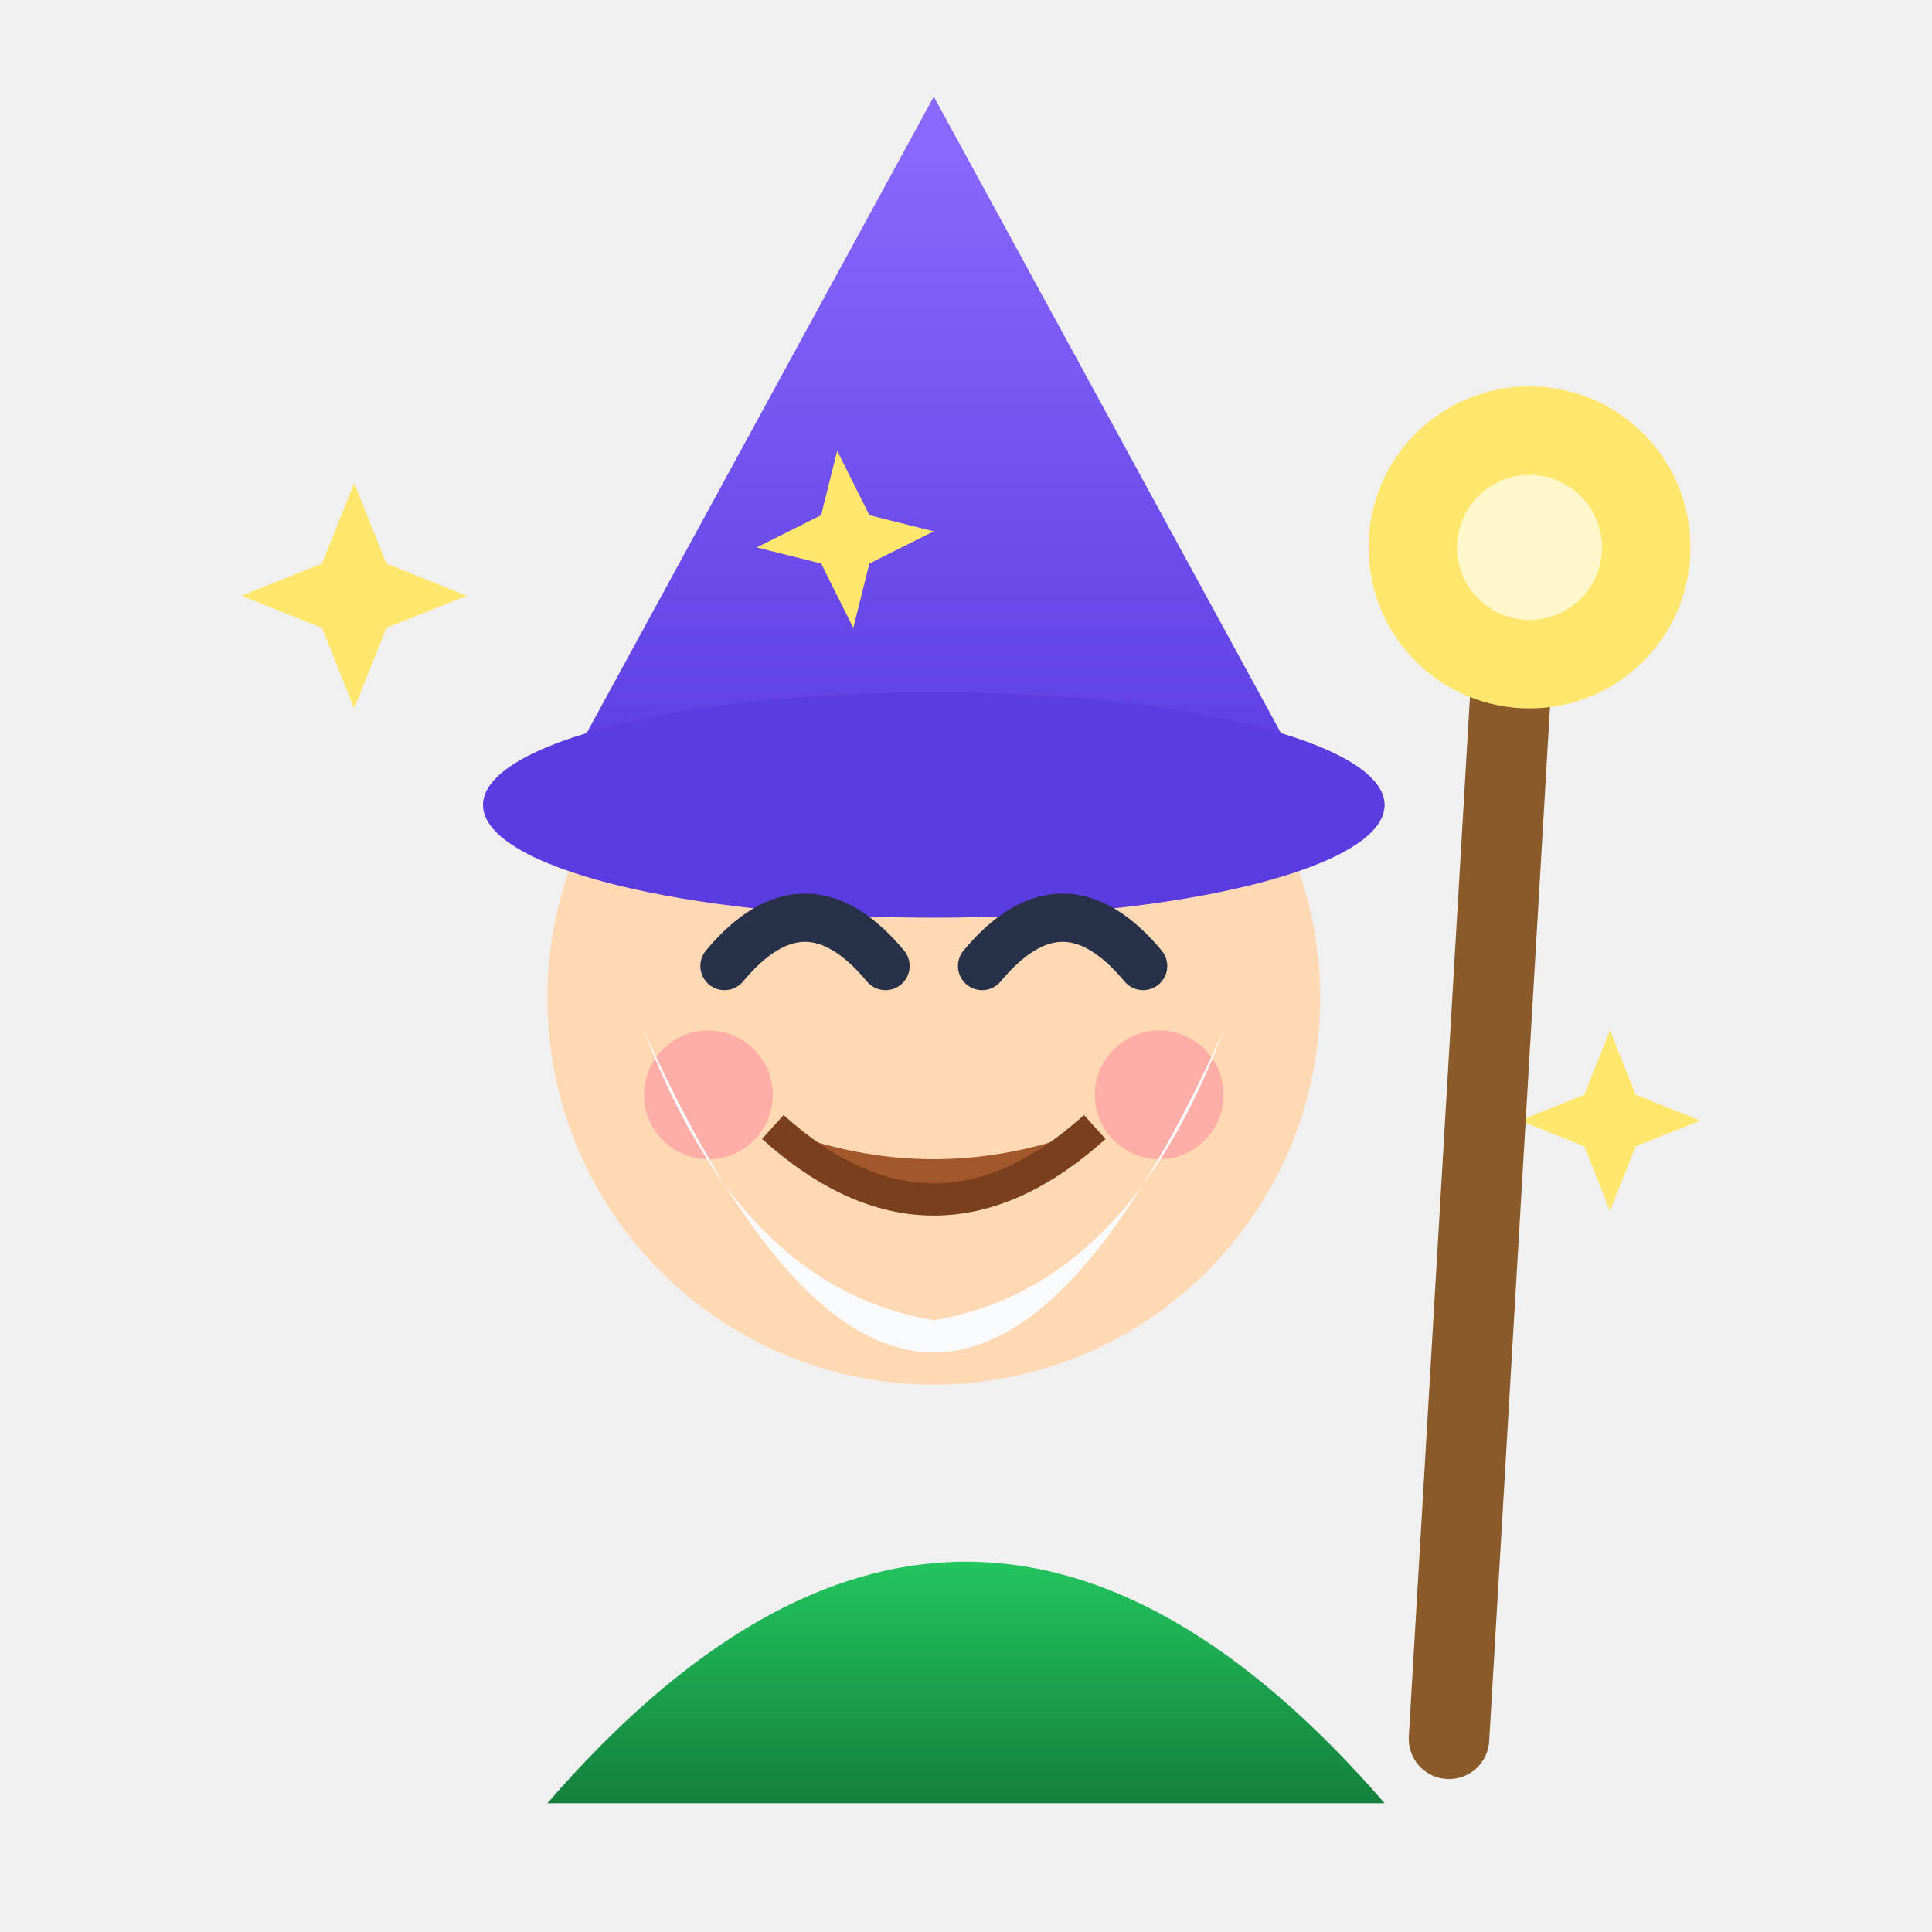
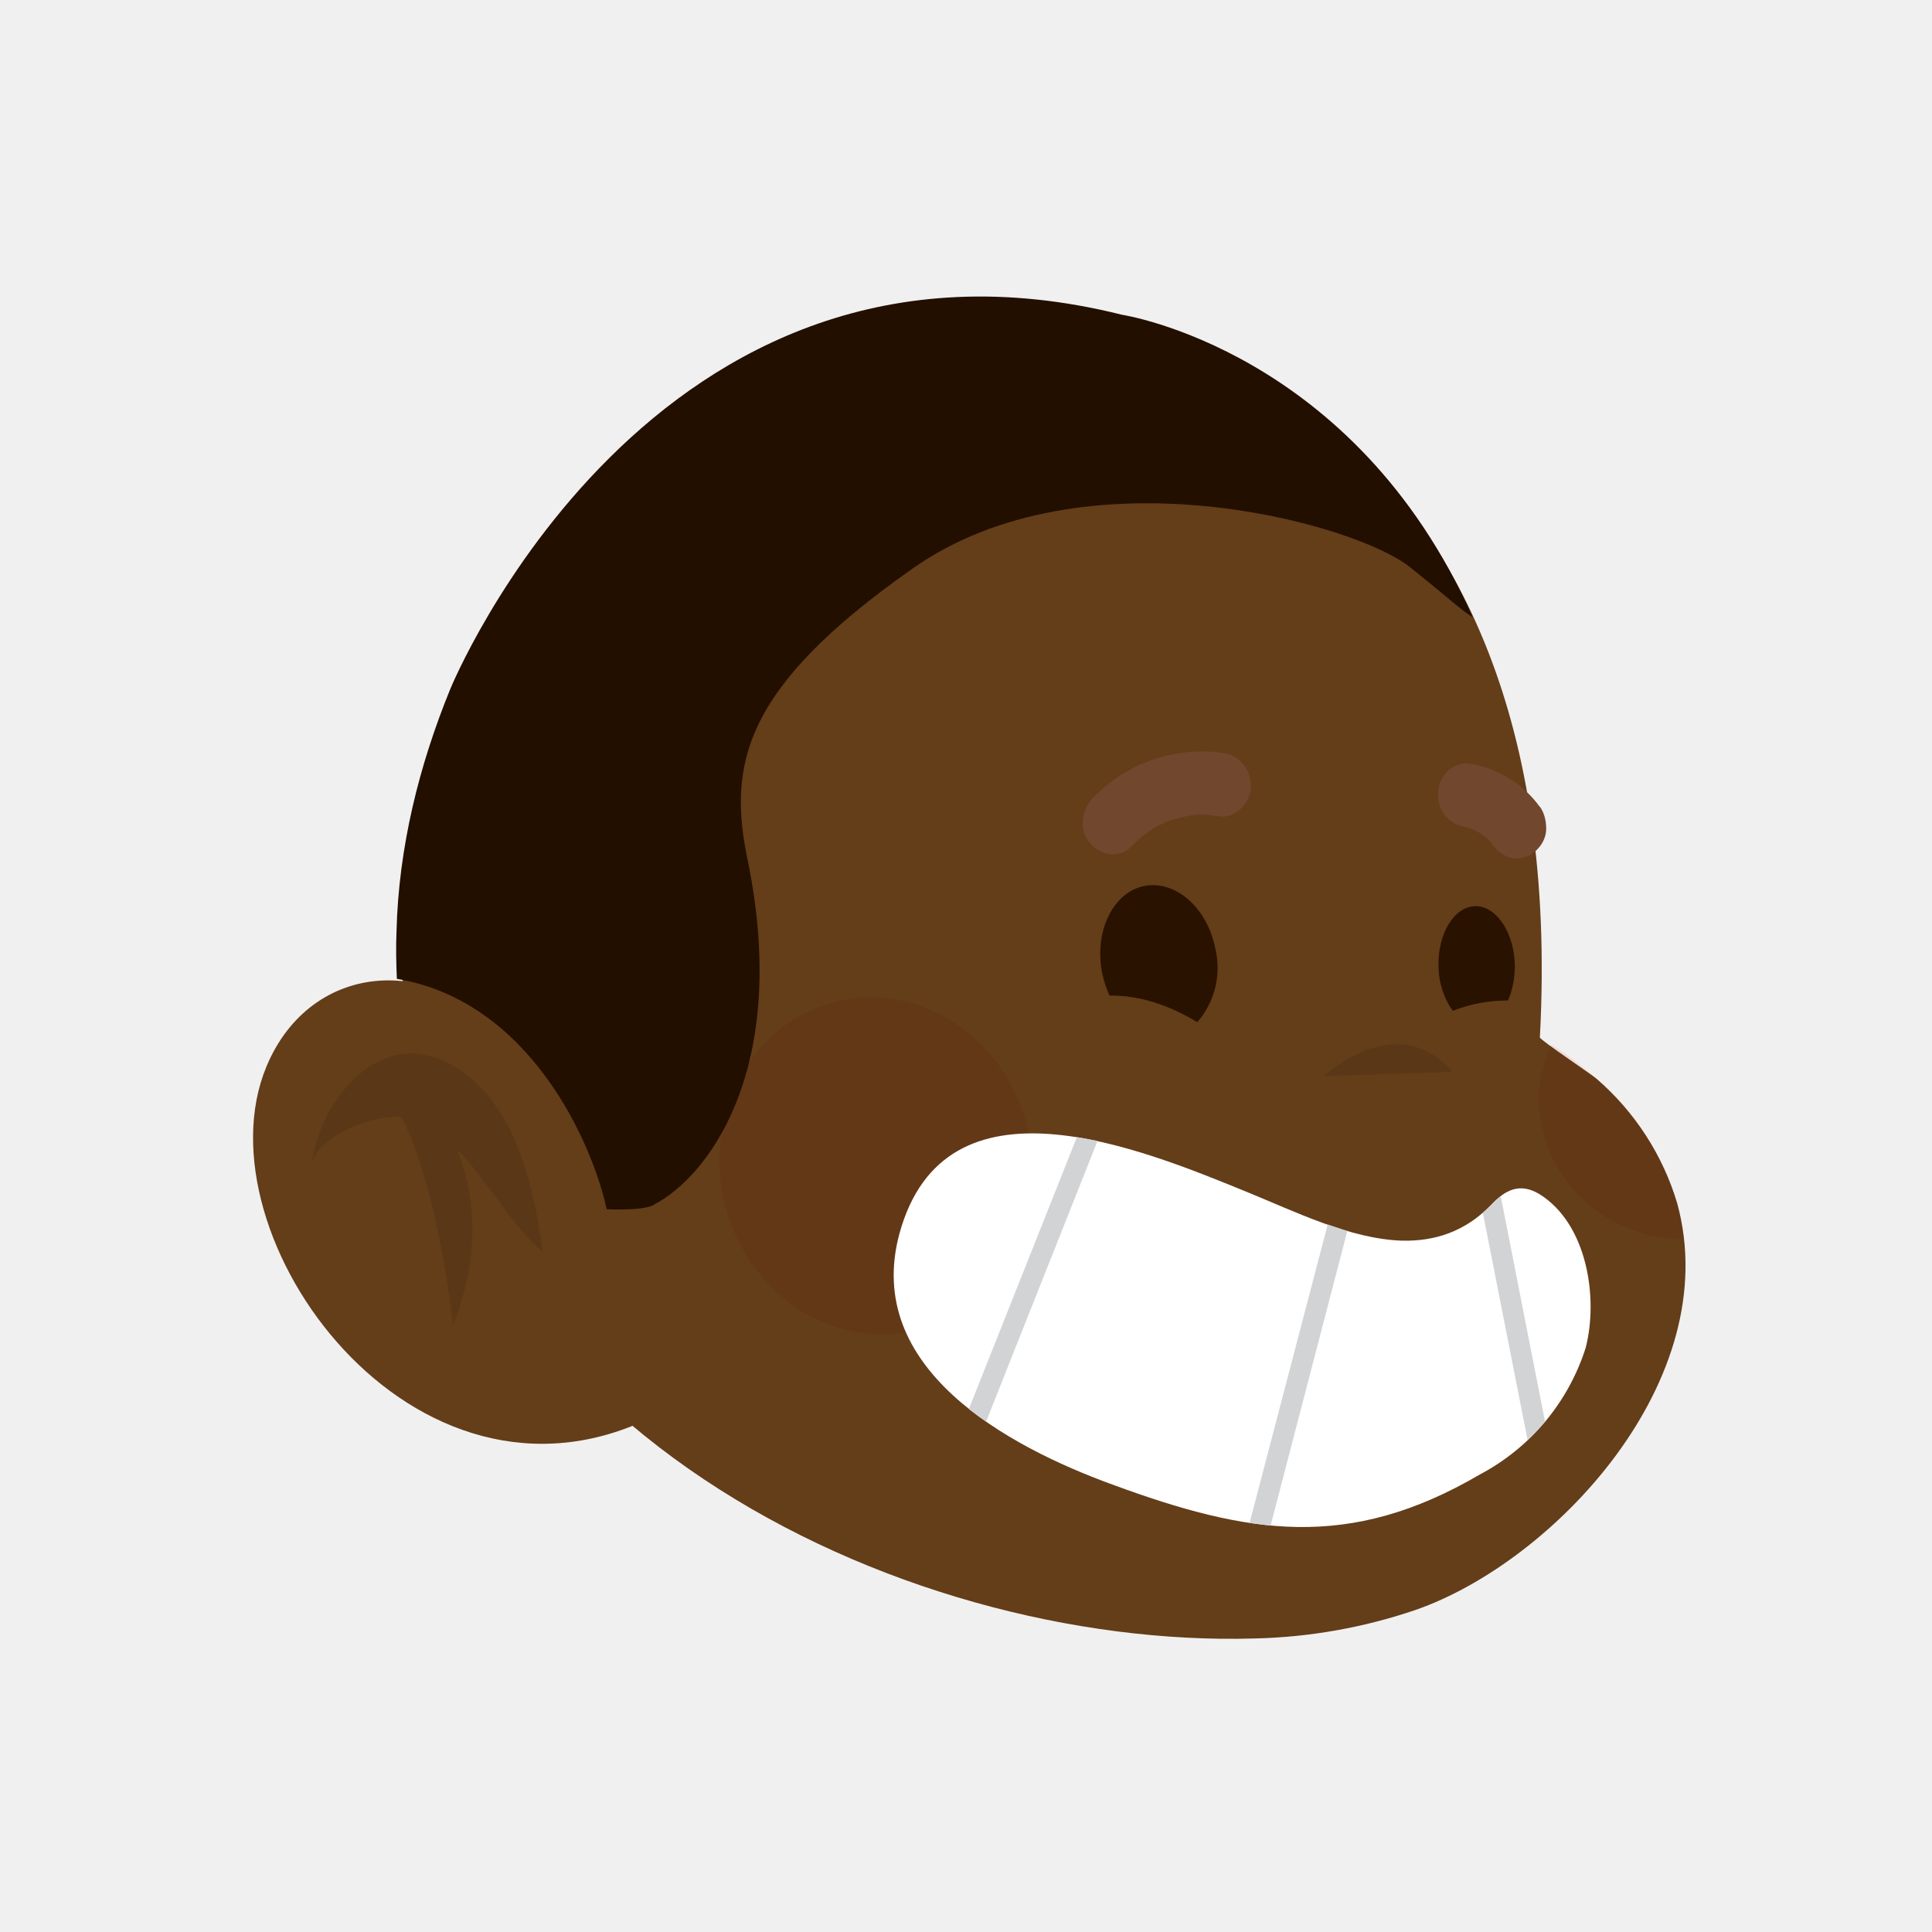
- <svg xmlns="http://www.w3.org/2000/svg" viewBox="0 0 120 120" width="120" height="120">
-   <defs>
-     <linearGradient id="hatF" x1="0" y1="0" x2="0" y2="1">
-       <stop offset="0" stop-color="#8b6bff" />
-       <stop offset="1" stop-color="#5b3ce0" />
-     </linearGradient>
-     <linearGradient id="robeF" x1="0" y1="0" x2="0" y2="1">
-       <stop offset="0" stop-color="#22c55e" />
-       <stop offset="1" stop-color="#15803d" />
-     </linearGradient>
-   </defs>
-   <path d="M22 30 l2 5 5 2 -5 2 -2 5 -2-5 -5-2 5-2 z" fill="#ffe66d" />
-   <path d="M100 64 l1.6 4 4 1.6 -4 1.6 -1.6 4 -1.6-4 -4-1.6 4-1.6 z" fill="#ffe66d" />
-   <line x1="94" y1="40" x2="90" y2="108" stroke="#8b5a2b" stroke-width="5" stroke-linecap="round" />
-   <circle cx="95" cy="34" r="10" fill="#ffe66d" />
-   <circle cx="95" cy="34" r="4.5" fill="#fff7cc" />
-   <path d="M34 112 Q60 82 86 112 Z" fill="url(#robeF)" />
-   <circle cx="58" cy="62" r="24" fill="#ffd9b3" />
-   <circle cx="44" cy="68" r="4" fill="#ff9aa2" opacity="0.7" />
-   <circle cx="72" cy="68" r="4" fill="#ff9aa2" opacity="0.7" />
-   <path d="M40 64 Q58 104 76 64 Q70 80 58 82 Q46 80 40 64 Z" fill="#f8fafc" />
-   <path d="M58 6 L34 50 L82 50 Z" fill="url(#hatF)" />
-   <ellipse cx="58" cy="50" rx="28" ry="7" fill="#5b3ce0" />
-   <path d="M52 28 l2 4 4 1 -4 2 -1 4 -2-4 -4-1 4-2 z" fill="#ffe66d" />
-   <path d="M45 60 q5 -6 10 0" stroke="#27324a" stroke-width="3" fill="none" stroke-linecap="round" />
-   <path d="M61 60 q5 -6 10 0" stroke="#27324a" stroke-width="3" fill="none" stroke-linecap="round" />
-   <path d="M48 70 q10 10 20 0 q-10 4 -20 0 z" fill="#a3582b" />
-   <path d="M48 70 q10 9 20 0" stroke="#7a3f1d" stroke-width="2" fill="none" />
+ <svg xmlns="http://www.w3.org/2000/svg" viewBox="0 0 480 480" fill="none" shape-rendering="auto">
+   <mask id="viewboxMask">
+     <rect width="480" height="480" rx="57.6" ry="57.6" x="0" y="0" fill="#fff" />
+   </mask>
+   <g mask="url(#viewboxMask)">
+     <g transform="matrix(.85775 0 0 .85427 52 47)">
+       <path d="M264 38.6s131.4 20.6 121.4 208.1c0 .7 15.2 10.9 16.4 12a77.1 77.1 0 0 1 23.4 36.3c13.9 51.3-35.7 104.2-75.8 118.2a155 155 0 0 1-46.7 8.3c-103.1 3-239.7-62.7-246.7-191a202.7 202.7 0 0 1 15.1-83.9c0 .1 57.4-142.5 192.9-108Z" fill="#643d19" />
+       <path d="M388.7 248.7a57 57 0 0 0-3.2 10.5 40 40 0 0 0 8.5 30.4 42.3 42.3 0 0 0 33 15.7c-3.2-31.7-29-50.7-38.3-56.6ZM203.5 332c24.4-5.2 39.6-31 33.9-57.5-5.7-26.5-30.2-43.7-54.6-38.5-24.4 5.3-39.5 31-33.8 57.6 5.7 26.5 30.1 43.7 54.5 38.5Z" fill="#DC2400" style="mix-blend-mode:multiply" opacity=".1" />
+       <path opacity=".1" d="M323 257.9s20.9-19.9 37-1.2Z" fill="#000" />
+       <path d="M128.7 356.9C59.3 391.7-3.7 304.4 16.5 255.3c12.9-31.4 50.4-33.8 72.1-5.2a185 185 0 0 1 29.1 59.1" fill="#643d19" />
+       <path opacity=".1" d="M71.5 279c9 9 16.1 22.5 25 30-1.7-12.5-4.3-26-10.4-37.3-6.2-11.6-17.5-21-29-20.3-14.2 1-25.9 17.6-27.4 32.6 1-9 19-15 25.9-14.2 10.8 20.4 15 60.6 15 60.6 9-22.7 5.4-40.7 1-51.5Z" fill="#000" />
+     </g>
+     <g transform="matrix(.85472 0 0 .855 19 -17)">
+       <path d="M385.3 380.4c9.4.2 18.3-2.5 26-10.5 4-4.2 8.2-6.5 14-3 13.9 8.7 17.1 30.2 13.4 44.6a63.3 63.3 0 0 1-30.7 36.8c-38.2 22.4-67.6 17.4-106.8 3-30.8-11.2-72.5-33.9-62-72.9 13.2-48.3 69.6-25 101.4-12 13.5 5.5 29.6 13.5 44.7 14Z" fill="#fff" />
+       <path d="m347 463.2-6-.8 22.7-86.7 5.7 1.9-22.3 85.6ZM426.9 433a68.7 68.7 0 0 1-5.1 5.3l-13-66 2.6-2.4c.8-.9 1.7-1.7 2.6-2.4l12.9 65.6ZM296.8 351.4 264.4 433a98.1 98.1 0 0 1-5-3.7l31.4-79 6 1.1Z" fill="#D1D3D4" />
+     </g>
+     <g transform="matrix(.85472 0 0 .855 19 -17)">
+       <path d="M300.3 309.2c8.9-.2 17.7 3 25.5 7.7a24 24 0 0 0 5.2-21.5c-2.4-12-11.8-20-20.9-18-9 2-14.4 13.5-11.9 25.5.5 2.3 1.2 4.3 2.1 6.3ZM416.1 310.6c1.3-2.9 2-6.4 2-10.2-.2-9.5-5.3-17.2-11.4-17.2-6.1 0-11 7.8-10.8 17.4.1 5.2 1.8 9.9 4.2 13 5-2 10.5-3 16-3Z" fill="#2A1200" />
+       <path d="M333.5 238.7a43.9 43.9 0 0 0-38.2 13.2c-3.2 3.4-4 9.3-.7 13 3 3.6 8.6 4.6 12 1l3.2-3c.4-.3 1.3-.8 1.6-1.2l.5-.4a37.7 37.7 0 0 1 6-3c.5 0 1.2-.4 1.7-.5a35.6 35.6 0 0 1 6.3-1.2h2l4.3.5c4.4.7 9-3.6 9.2-8.4.1-5.3-3.2-9.3-8-10ZM425.4 254.4a31.4 31.4 0 0 0-20.2-12.6c-2.1-.4-4.6.4-6.3 1.8a9.5 9.5 0 0 0-3.1 6.2c-.1 2.4.3 5 1.8 6.8a9 9 0 0 0 5.7 3.5l1.2.3c1 .4 2.1.8 3.2 1.4 1.2.8 2.3 1.7 3.3 2.7l1 1.3a8.8 8.8 0 0 0 5.8 3.5c2 .2 4.6-.4 6.2-2 1.7-1.5 3-3.6 3.2-6 .1-2.5-.4-5-1.8-7Z" fill="#71472D" />
+     </g>
+     <g transform="matrix(.85472 0 0 .85667 18 -15)">
+       <path d="M94.2 287.6c-.2 4.6-.1 9.2.1 13.8 38.5 6.4 56.7 47.2 61 66.8 0 0 11.4.6 14-1.5 14.3-7.4 39.5-37.5 27.1-99.1-6-28-1.9-50.4 47.8-85.2 49.6-34.9 128.5-13.3 144.6-.4 13 10.4 14.3 12 18.2 14.5-34.4-77.5-101.9-87.7-101.9-87.7-136.9-34.2-195.3 108.6-195.3 108.6-9 22-15 45.8-15.6 70.2Z" fill="#220f00" />
+     </g>
+     <g transform="matrix(.85472 0 0 .85667 14 -12)" />
+   </g>
</svg>
